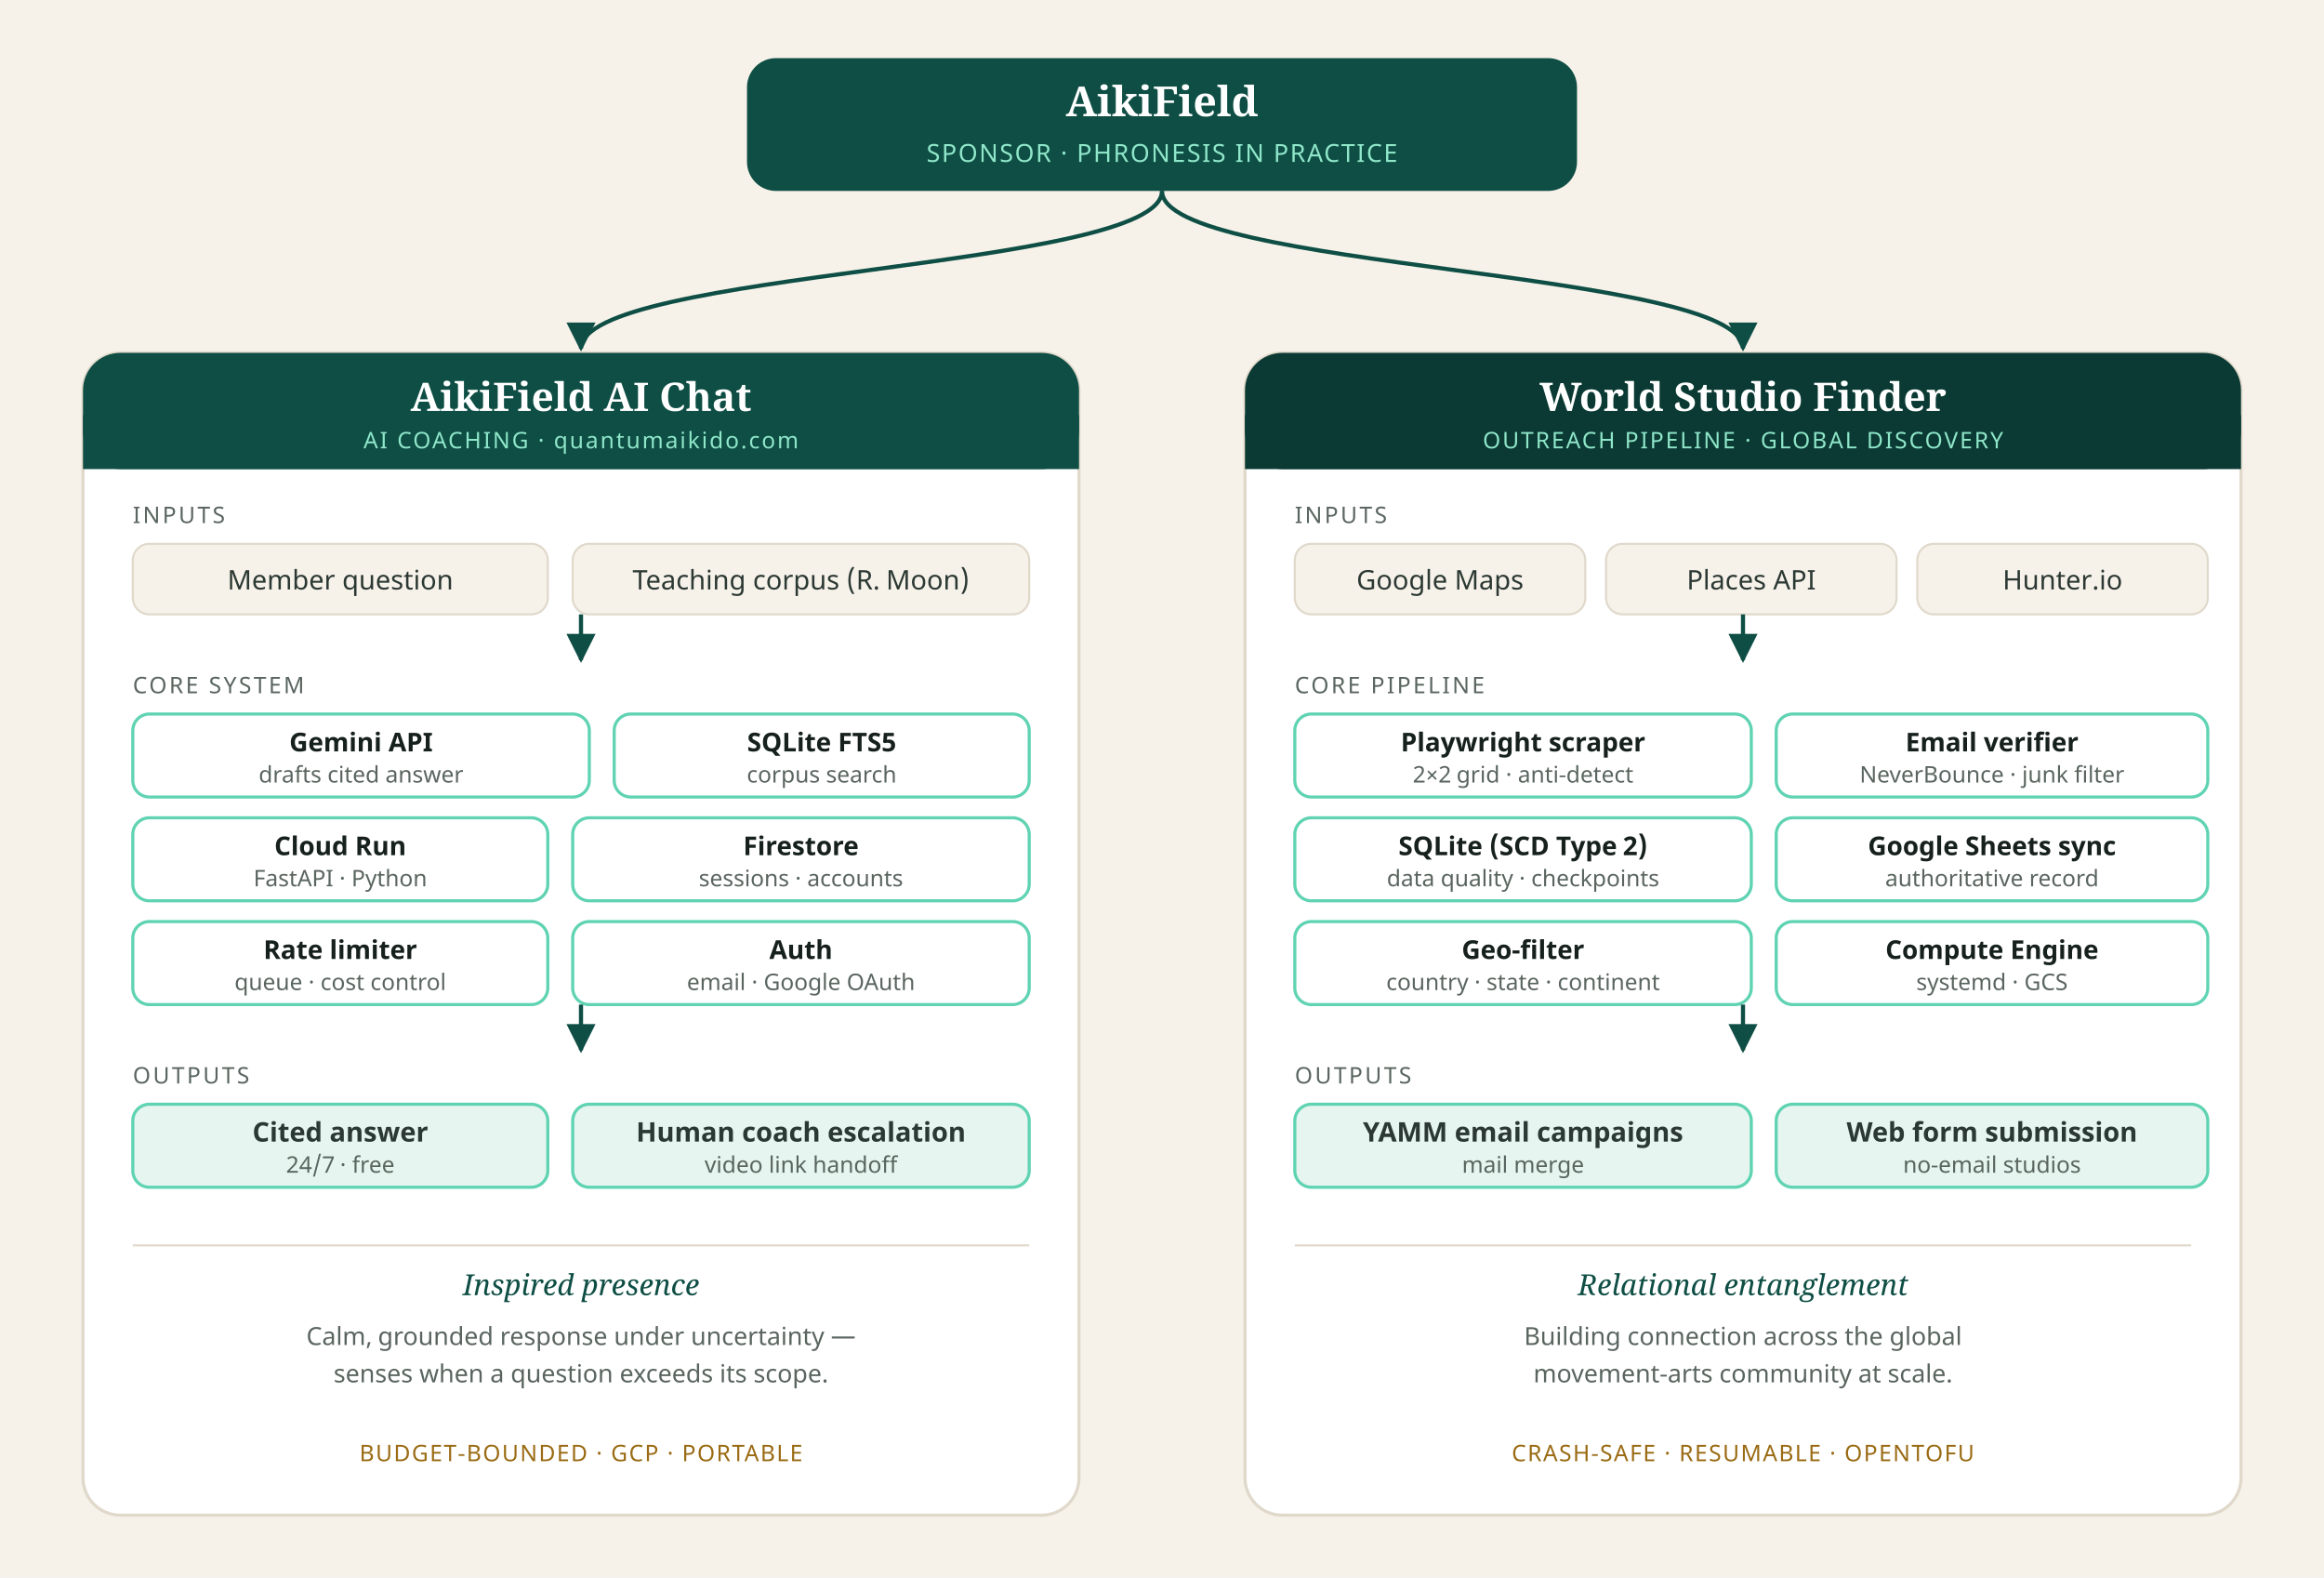
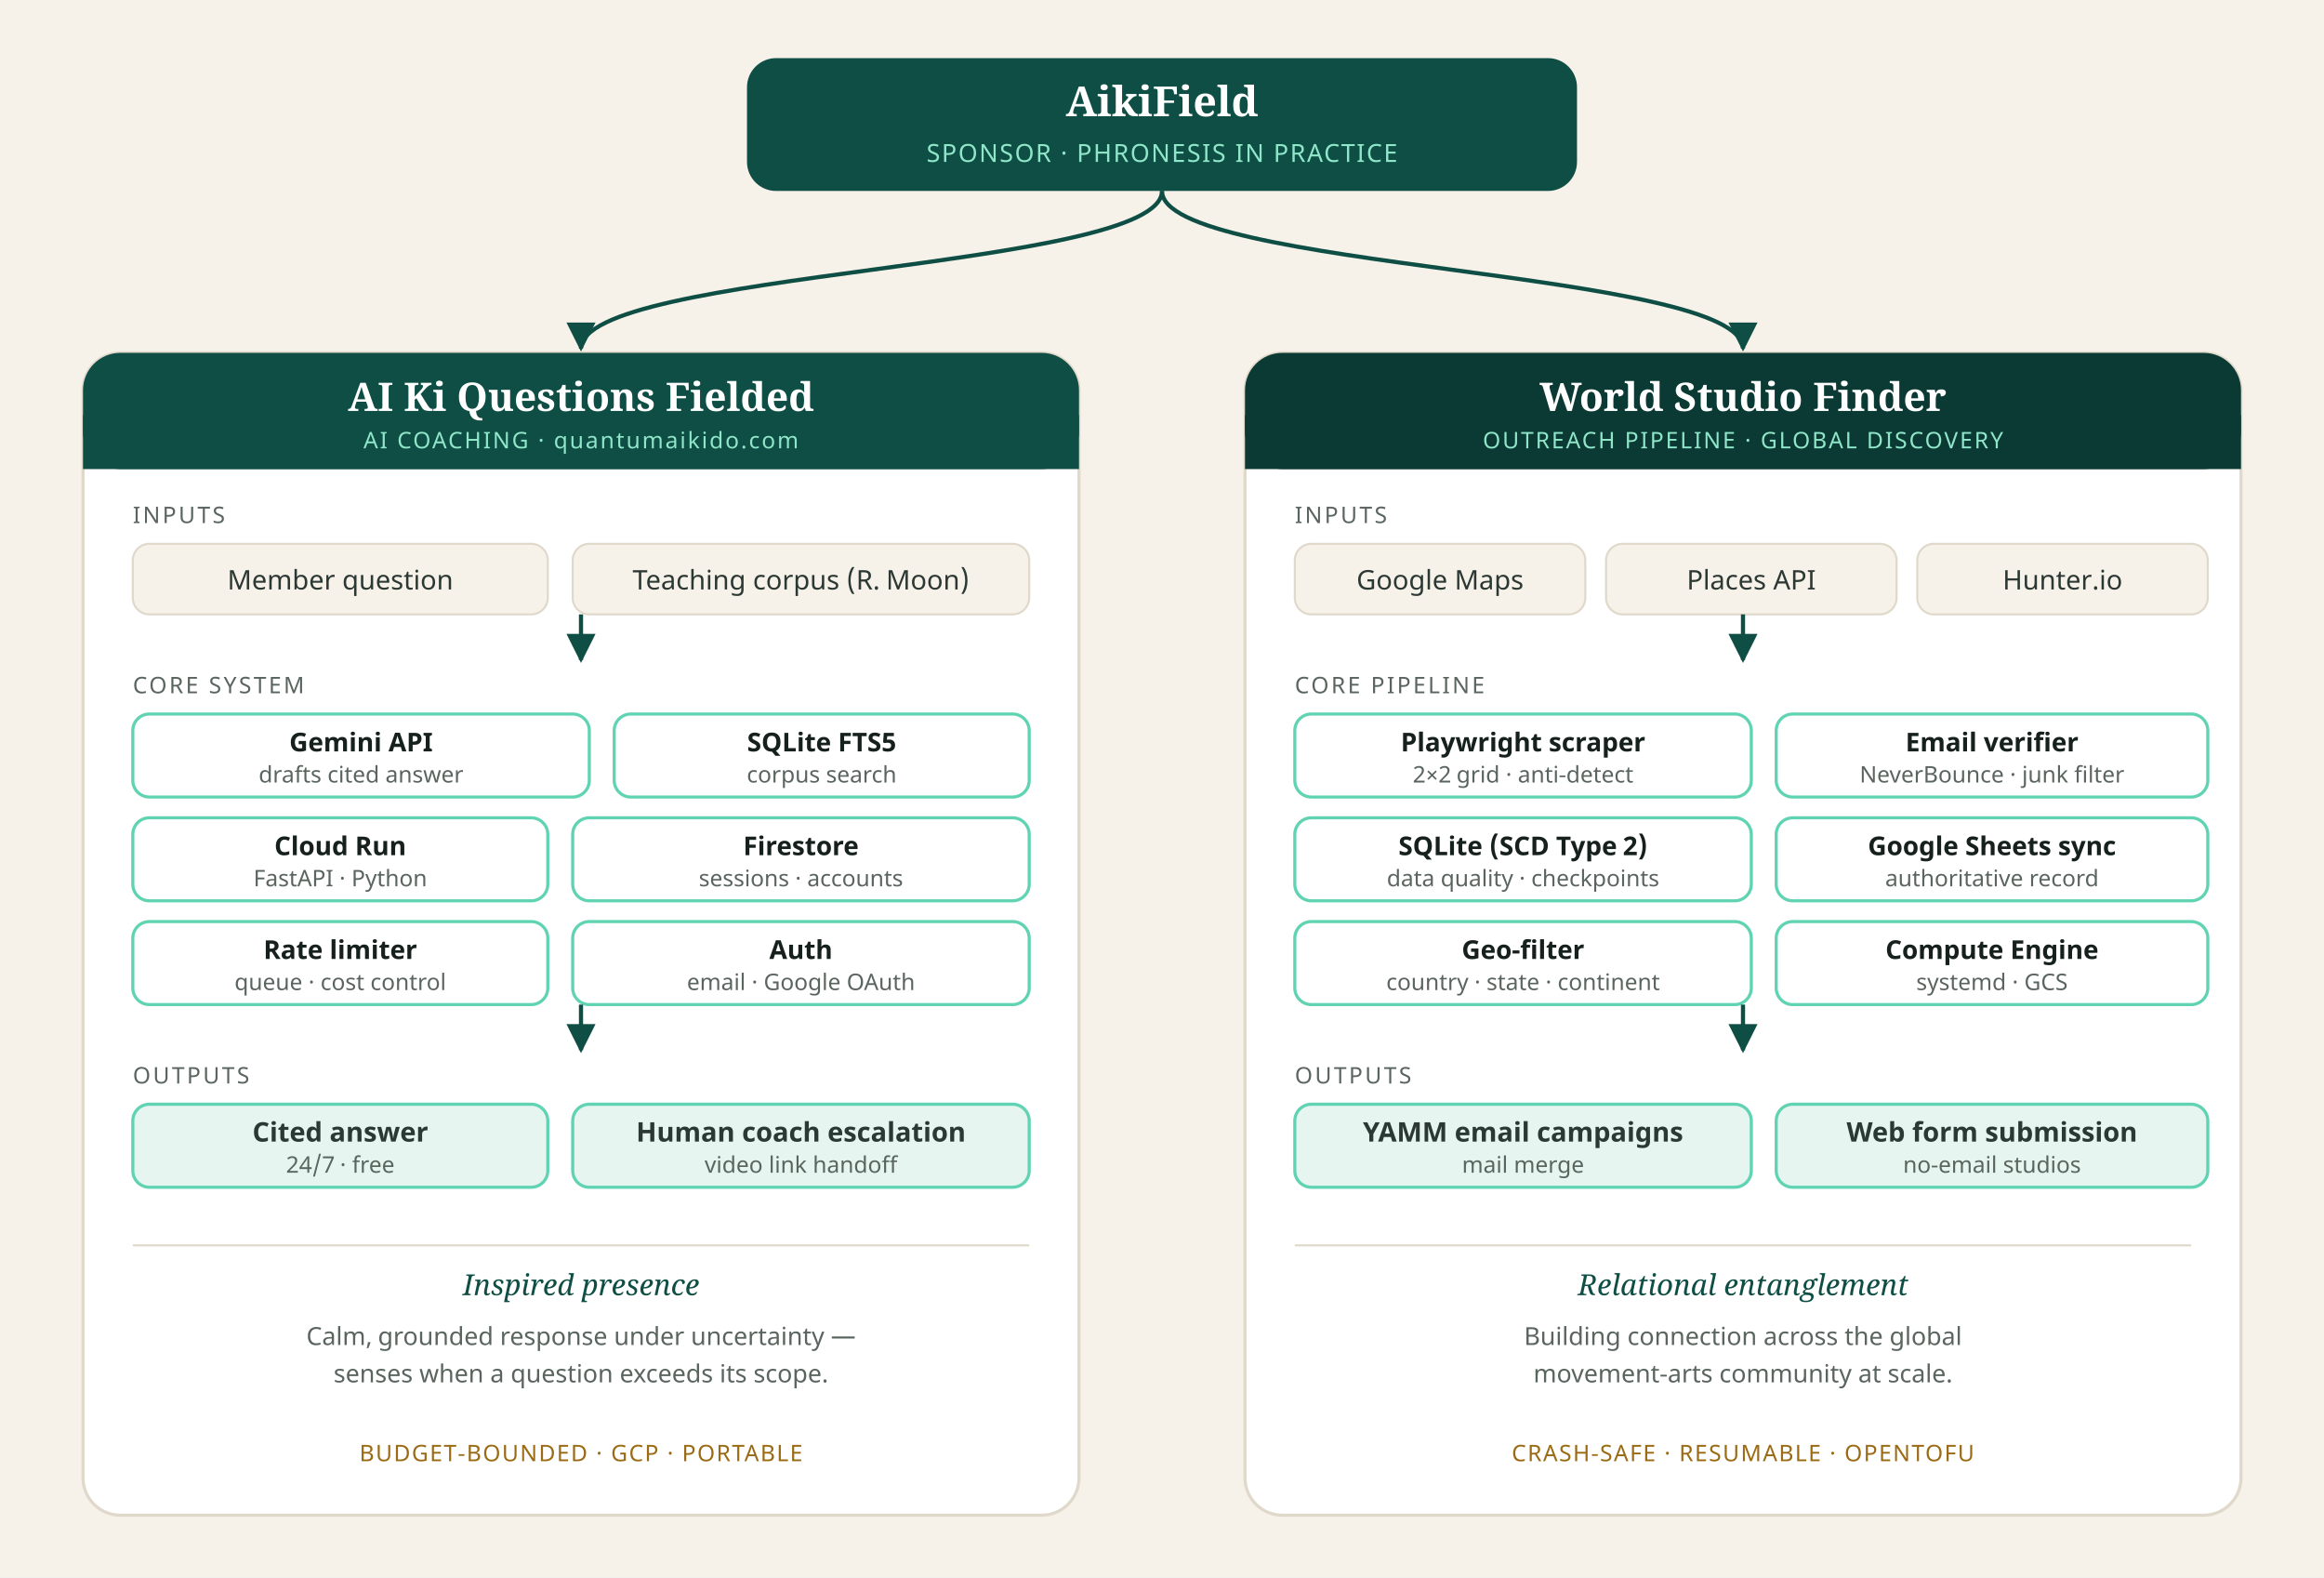
<svg xmlns="http://www.w3.org/2000/svg" xml:lang="en" viewBox="0 0 1120 760" font-family="Noto Sans JP, Noto Sans SC, Noto Sans KR, Noto Naskh Arabic, Noto Sans Hebrew, Noto Sans Devanagari, Public Sans, sans-serif" role="img" aria-labelledby="ov-title ov-desc">
  <defs>
    <marker id="arrow" viewBox="0 0 10 10" refX="9" refY="5" markerWidth="7" markerHeight="7" orient="auto-start-reverse">
      <path d="M0,0 L10,5 L0,10 z" fill="#0E4E44" />
    </marker>
    <marker id="arrow-mint" viewBox="0 0 10 10" refX="9" refY="5" markerWidth="7" markerHeight="7" orient="auto-start-reverse">
      <path d="M0,0 L10,5 L0,10 z" fill="#5FD3B2" />
    </marker>
  </defs>
  <rect width="1120" height="760" fill="#F6F2EA" />
  <rect x="360" y="28" width="400" height="64" rx="14" fill="#0E4E44" />
  <text x="560" y="56" text-anchor="middle" fill="#fff" font-family="'Source Serif 4', Georgia, serif" font-size="20" font-weight="600">AikiField</text>
  <text x="560" y="78" text-anchor="middle" fill="#8FE6C9" font-size="12" letter-spacing="0.06em">SPONSOR · PHRONESIS IN PRACTICE</text>
  <path d="M560,92 C560,130 280,130 280,168" stroke="#0E4E44" stroke-width="2" fill="none" marker-end="url(#arrow)" />
  <path d="M560,92 C560,130 840,130 840,168" stroke="#0E4E44" stroke-width="2" fill="none" marker-end="url(#arrow)" />
  <g id="proj-ai">
    <rect x="40" y="170" width="480" height="560" rx="18" fill="#ffffff" stroke="#E0D9CB" stroke-width="1.5" />
    <rect x="40" y="170" width="480" height="56" rx="18" fill="#0E4E44" />
    <rect x="40" y="200" width="480" height="26" fill="#0E4E44" />
-     <text x="280" y="198" text-anchor="middle" fill="#fff" font-family="'Source Serif 4', Georgia, serif" font-size="19" font-weight="600">AikiField AI Chat</text>
+     <text x="280" y="198" text-anchor="middle" fill="#fff" font-family="'Source Serif 4', Georgia, serif" font-size="19" font-weight="600">AI Ki Questions Fielded</text>
    <text x="280" y="216" text-anchor="middle" fill="#8FE6C9" font-size="11" letter-spacing="0.08em">AI COACHING · quantumaikido.com</text>
    <text x="64" y="252" fill="#5A655F" font-size="11" letter-spacing="0.1em">INPUTS</text>
    <g font-size="13" fill="#2C3833">
      <rect x="64" y="262" width="200" height="34" rx="8" fill="#F6F2EA" stroke="#E0D9CB" />
      <text x="164" y="284" text-anchor="middle">Member question</text>
      <rect x="276" y="262" width="220" height="34" rx="8" fill="#F6F2EA" stroke="#E0D9CB" />
      <text x="386" y="284" text-anchor="middle">Teaching corpus (R. Moon)</text>
    </g>
    <path d="M280,296 L280,318" stroke="#0E4E44" stroke-width="2" marker-end="url(#arrow)" />
    <text x="64" y="334" fill="#5A655F" font-size="11" letter-spacing="0.1em">CORE SYSTEM</text>
    <g font-size="12.5" fill="#16201C">
      <rect x="64" y="344" width="220" height="40" rx="8" fill="#ffffff" stroke="#5FD3B2" stroke-width="1.5" />
      <text x="174" y="362" text-anchor="middle" font-weight="600">Gemini API</text>
      <text x="174" y="377" text-anchor="middle" font-size="11" fill="#5A655F">drafts cited answer</text>
      <rect x="296" y="344" width="200" height="40" rx="8" fill="#ffffff" stroke="#5FD3B2" stroke-width="1.5" />
      <text x="396" y="362" text-anchor="middle" font-weight="600">SQLite FTS5</text>
      <text x="396" y="377" text-anchor="middle" font-size="11" fill="#5A655F">corpus search</text>
      <rect x="64" y="394" width="200" height="40" rx="8" fill="#ffffff" stroke="#5FD3B2" stroke-width="1.5" />
      <text x="164" y="412" text-anchor="middle" font-weight="600">Cloud Run</text>
      <text x="164" y="427" text-anchor="middle" font-size="11" fill="#5A655F">FastAPI · Python</text>
      <rect x="276" y="394" width="220" height="40" rx="8" fill="#ffffff" stroke="#5FD3B2" stroke-width="1.5" />
      <text x="386" y="412" text-anchor="middle" font-weight="600">Firestore</text>
      <text x="386" y="427" text-anchor="middle" font-size="11" fill="#5A655F">sessions · accounts</text>
      <rect x="64" y="444" width="200" height="40" rx="8" fill="#ffffff" stroke="#5FD3B2" stroke-width="1.5" />
      <text x="164" y="462" text-anchor="middle" font-weight="600">Rate limiter</text>
      <text x="164" y="477" text-anchor="middle" font-size="11" fill="#5A655F">queue · cost control</text>
      <rect x="276" y="444" width="220" height="40" rx="8" fill="#ffffff" stroke="#5FD3B2" stroke-width="1.5" />
      <text x="386" y="462" text-anchor="middle" font-weight="600">Auth</text>
      <text x="386" y="477" text-anchor="middle" font-size="11" fill="#5A655F">email · Google OAuth</text>
    </g>
    <path d="M280,484 L280,506" stroke="#0E4E44" stroke-width="2" marker-end="url(#arrow)" />
    <text x="64" y="522" fill="#5A655F" font-size="11" letter-spacing="0.1em">OUTPUTS</text>
    <g font-size="13" fill="#2C3833">
      <rect x="64" y="532" width="200" height="40" rx="8" fill="#E6F5EF" stroke="#5FD3B2" stroke-width="1.5" />
      <text x="164" y="550" text-anchor="middle" font-weight="600">Cited answer</text>
      <text x="164" y="565" text-anchor="middle" font-size="11" fill="#5A655F">24/7 · free</text>
      <rect x="276" y="532" width="220" height="40" rx="8" fill="#E6F5EF" stroke="#5FD3B2" stroke-width="1.5" />
      <text x="386" y="550" text-anchor="middle" font-weight="600">Human coach escalation</text>
      <text x="386" y="565" text-anchor="middle" font-size="11" fill="#5A655F">video link handoff</text>
    </g>
    <line x1="64" y1="600" x2="496" y2="600" stroke="#E0D9CB" />
    <text x="280" y="624" text-anchor="middle" fill="#0E4E44" font-family="'Source Serif 4', Georgia, serif" font-size="14" font-style="italic">Inspired presence</text>
    <text x="280" y="648" text-anchor="middle" fill="#5A655F" font-size="12">Calm, grounded response under uncertainty —</text>
    <text x="280" y="666" text-anchor="middle" fill="#5A655F" font-size="12">senses when a question exceeds its scope.</text>
    <text x="280" y="704" text-anchor="middle" fill="#9A6B14" font-size="11" letter-spacing="0.06em">BUDGET-BOUNDED · GCP · PORTABLE</text>
  </g>
  <g id="proj-studio">
    <rect x="600" y="170" width="480" height="560" rx="18" fill="#ffffff" stroke="#E0D9CB" stroke-width="1.5" />
    <rect x="600" y="170" width="480" height="56" rx="18" fill="#0A3A33" />
    <rect x="600" y="200" width="480" height="26" fill="#0A3A33" />
    <text x="840" y="198" text-anchor="middle" fill="#fff" font-family="'Source Serif 4', Georgia, serif" font-size="19" font-weight="600">World Studio Finder</text>
    <text x="840" y="216" text-anchor="middle" fill="#8FE6C9" font-size="11" letter-spacing="0.08em">OUTREACH PIPELINE · GLOBAL DISCOVERY</text>
    <text x="624" y="252" fill="#5A655F" font-size="11" letter-spacing="0.1em">INPUTS</text>
    <g font-size="13" fill="#2C3833">
      <rect x="624" y="262" width="140" height="34" rx="8" fill="#F6F2EA" stroke="#E0D9CB" />
      <text x="694" y="284" text-anchor="middle">Google Maps</text>
      <rect x="774" y="262" width="140" height="34" rx="8" fill="#F6F2EA" stroke="#E0D9CB" />
      <text x="844" y="284" text-anchor="middle">Places API</text>
      <rect x="924" y="262" width="140" height="34" rx="8" fill="#F6F2EA" stroke="#E0D9CB" />
      <text x="994" y="284" text-anchor="middle">Hunter.io</text>
    </g>
    <path d="M840,296 L840,318" stroke="#0E4E44" stroke-width="2" marker-end="url(#arrow)" />
    <text x="624" y="334" fill="#5A655F" font-size="11" letter-spacing="0.1em">CORE PIPELINE</text>
    <g font-size="12.5" fill="#16201C">
      <rect x="624" y="344" width="220" height="40" rx="8" fill="#ffffff" stroke="#5FD3B2" stroke-width="1.5" />
      <text x="734" y="362" text-anchor="middle" font-weight="600">Playwright scraper</text>
      <text x="734" y="377" text-anchor="middle" font-size="11" fill="#5A655F">2×2 grid · anti-detect</text>
      <rect x="856" y="344" width="208" height="40" rx="8" fill="#ffffff" stroke="#5FD3B2" stroke-width="1.5" />
      <text x="960" y="362" text-anchor="middle" font-weight="600">Email verifier</text>
      <text x="960" y="377" text-anchor="middle" font-size="11" fill="#5A655F">NeverBounce · junk filter</text>
      <rect x="624" y="394" width="220" height="40" rx="8" fill="#ffffff" stroke="#5FD3B2" stroke-width="1.5" />
      <text x="734" y="412" text-anchor="middle" font-weight="600">SQLite (SCD Type 2)</text>
      <text x="734" y="427" text-anchor="middle" font-size="11" fill="#5A655F">data quality · checkpoints</text>
      <rect x="856" y="394" width="208" height="40" rx="8" fill="#ffffff" stroke="#5FD3B2" stroke-width="1.5" />
      <text x="960" y="412" text-anchor="middle" font-weight="600">Google Sheets sync</text>
      <text x="960" y="427" text-anchor="middle" font-size="11" fill="#5A655F">authoritative record</text>
      <rect x="624" y="444" width="220" height="40" rx="8" fill="#ffffff" stroke="#5FD3B2" stroke-width="1.5" />
      <text x="734" y="462" text-anchor="middle" font-weight="600">Geo-filter</text>
      <text x="734" y="477" text-anchor="middle" font-size="11" fill="#5A655F">country · state · continent</text>
      <rect x="856" y="444" width="208" height="40" rx="8" fill="#ffffff" stroke="#5FD3B2" stroke-width="1.5" />
      <text x="960" y="462" text-anchor="middle" font-weight="600">Compute Engine</text>
      <text x="960" y="477" text-anchor="middle" font-size="11" fill="#5A655F">systemd · GCS</text>
    </g>
    <path d="M840,484 L840,506" stroke="#0E4E44" stroke-width="2" marker-end="url(#arrow)" />
    <text x="624" y="522" fill="#5A655F" font-size="11" letter-spacing="0.1em">OUTPUTS</text>
    <g font-size="13" fill="#2C3833">
      <rect x="624" y="532" width="220" height="40" rx="8" fill="#E6F5EF" stroke="#5FD3B2" stroke-width="1.5" />
      <text x="734" y="550" text-anchor="middle" font-weight="600">YAMM email campaigns</text>
      <text x="734" y="565" text-anchor="middle" font-size="11" fill="#5A655F">mail merge</text>
      <rect x="856" y="532" width="208" height="40" rx="8" fill="#E6F5EF" stroke="#5FD3B2" stroke-width="1.5" />
      <text x="960" y="550" text-anchor="middle" font-weight="600">Web form submission</text>
      <text x="960" y="565" text-anchor="middle" font-size="11" fill="#5A655F">no-email studios</text>
    </g>
    <line x1="624" y1="600" x2="1056" y2="600" stroke="#E0D9CB" />
    <text x="840" y="624" text-anchor="middle" fill="#0E4E44" font-family="'Source Serif 4', Georgia, serif" font-size="14" font-style="italic">Relational entanglement</text>
    <text x="840" y="648" text-anchor="middle" fill="#5A655F" font-size="12">Building connection across the global</text>
    <text x="840" y="666" text-anchor="middle" fill="#5A655F" font-size="12">movement-arts community at scale.</text>
    <text x="840" y="704" text-anchor="middle" fill="#9A6B14" font-size="11" letter-spacing="0.06em">CRASH-SAFE · RESUMABLE · OPENTOFU</text>
  </g>
</svg>
